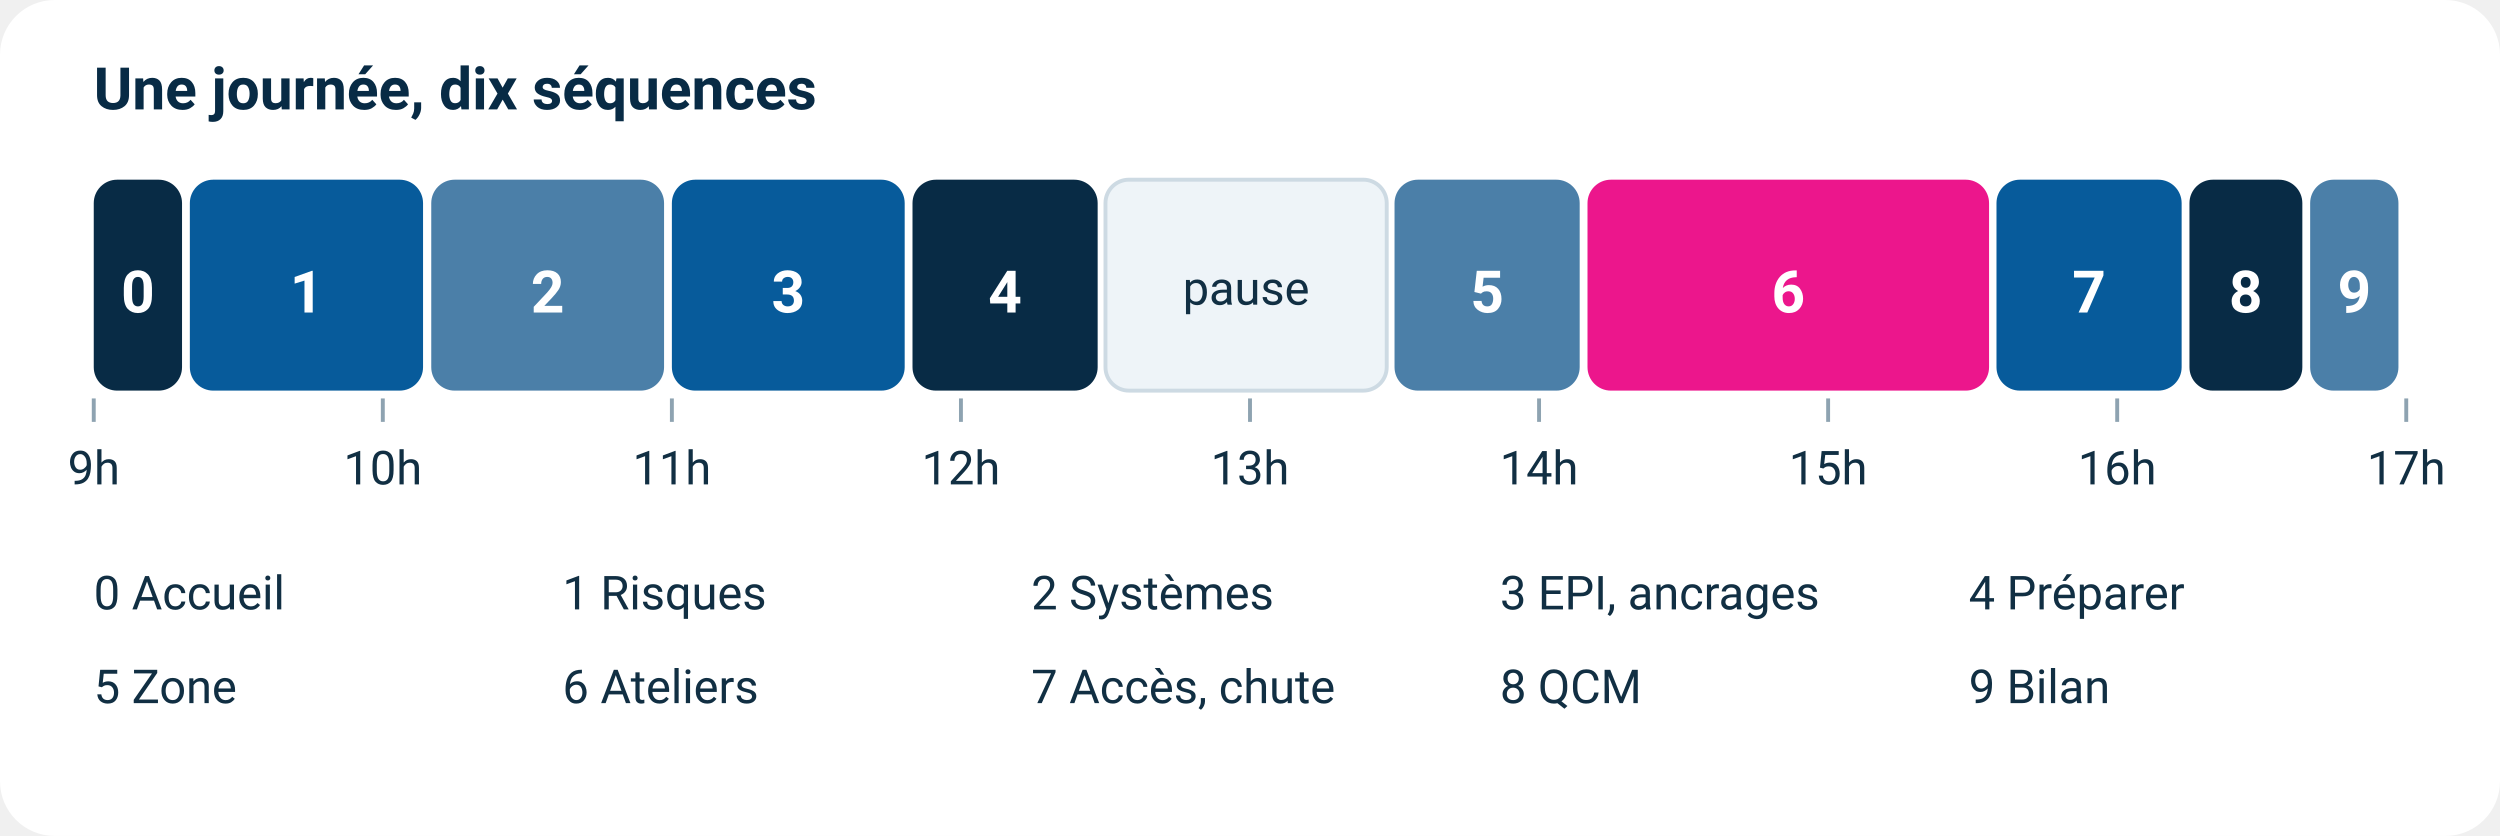
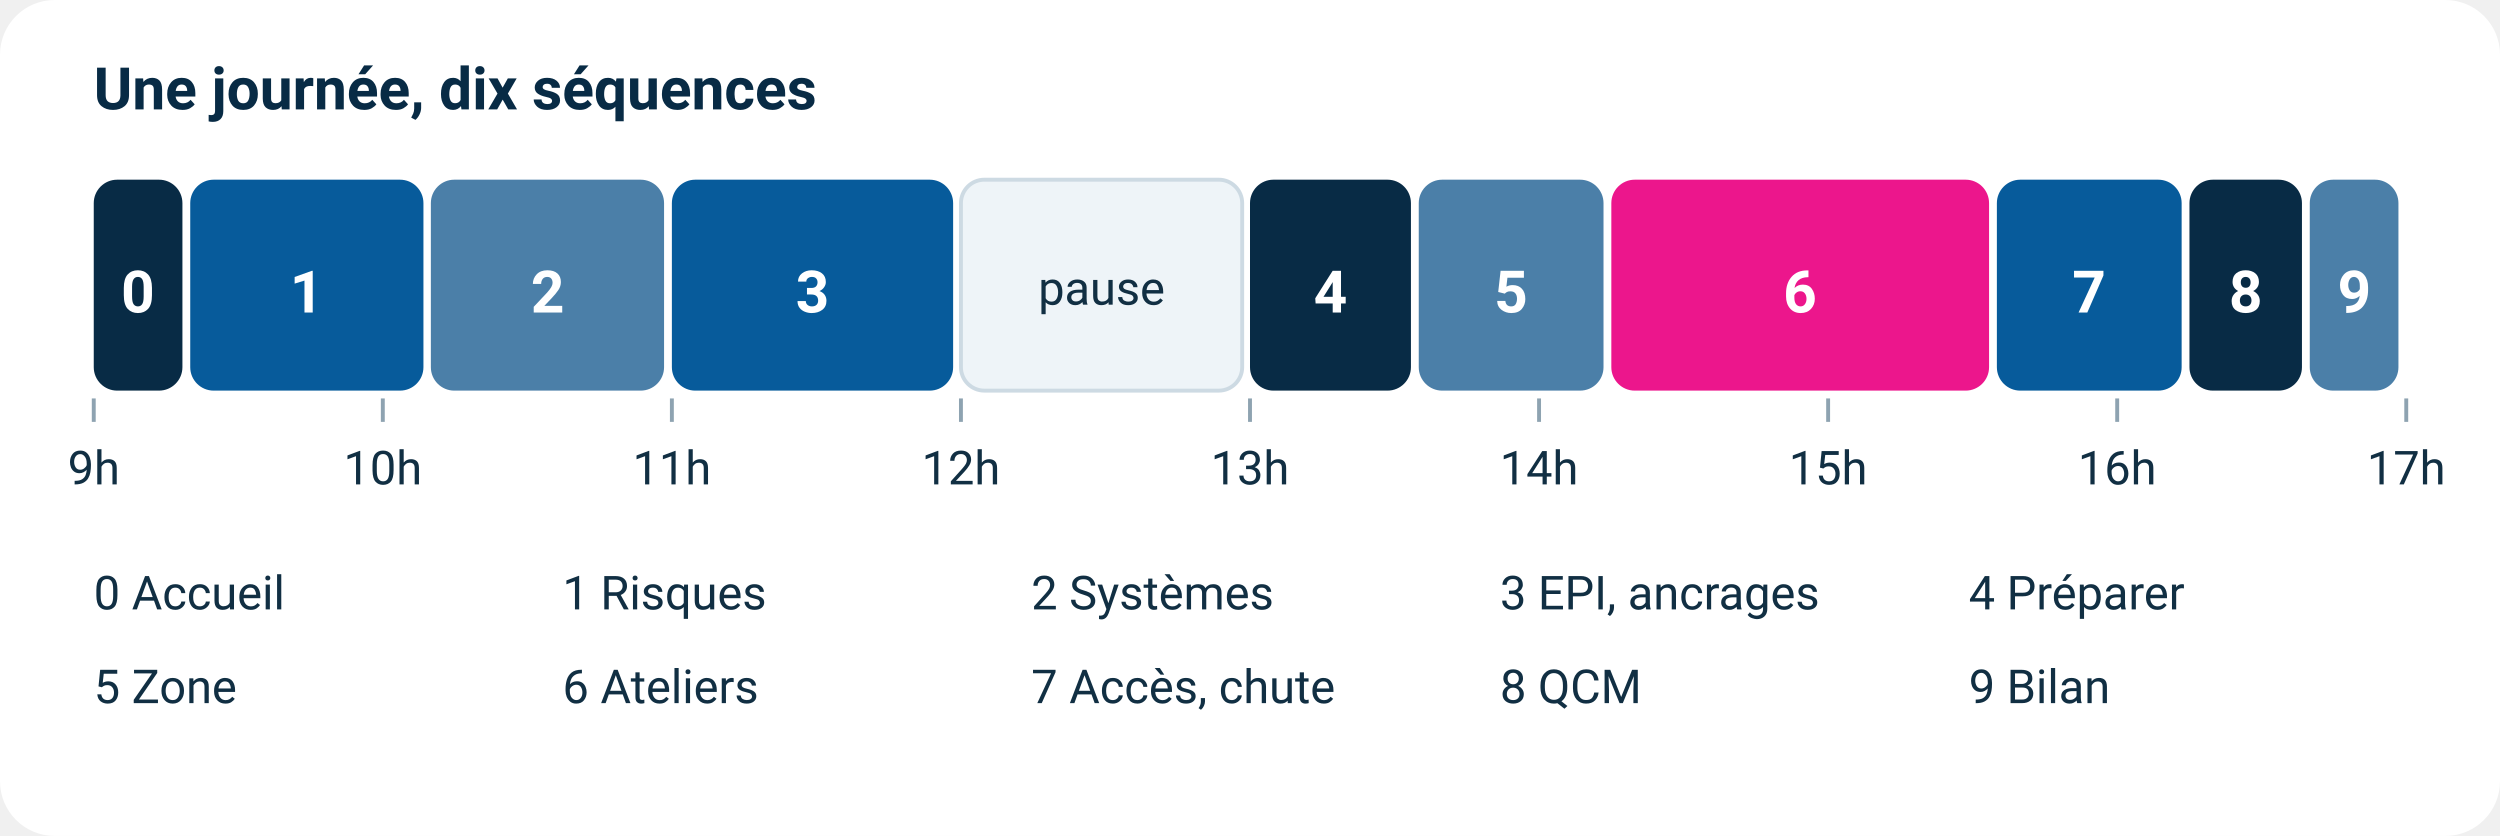
<svg xmlns="http://www.w3.org/2000/svg" viewBox="0 0 640 214" role="img" aria-labelledby="t">
  <style>text{font-family:system-ui,-apple-system,"Segoe UI",Roboto,Arial,sans-serif;fill:#112f43}.b{font-weight:700}.w{fill:#fff}.s{font-size:13px}.xs{font-size:12px}.m{font-size:15px}.l{font-size:18px}.n{fill:#082b45}.red{fill:#b3261e}.grn{fill:#147a51}</style>
  <rect width="100%" height="100%" rx="14" fill="#fff" />
  <text x="24" y="28" class="m b n">Une journée, dix séquences</text>
-   <rect x="24.0" y="46" width="22.6" height="54" rx="6" fill="#082b45" />
+   <rect x="24.0" y="46" width="22.7" height="54" rx="6" fill="#082b45" />
  <text x="35.3" y="80" text-anchor="middle" class="m b w">0</text>
-   <rect x="48.6" y="46" width="59.7" height="54" rx="6" fill="#075b9b" />
+   <rect x="48.7" y="46" width="59.7" height="54" rx="6" fill="#075b9b" />
  <text x="78.5" y="80" text-anchor="middle" class="m b w">1</text>
-   <rect x="110.4" y="46" width="59.6" height="54" rx="6" fill="#4b7fa8" />
+   <rect x="110.3" y="46" width="59.7" height="54" rx="6" fill="#4b7fa8" />
  <text x="140.2" y="80" text-anchor="middle" class="m b w">2</text>
-   <rect x="172.0" y="46" width="59.6" height="54" rx="6" fill="#075b9b" />
-   <text x="201.8" y="80" text-anchor="middle" class="m b w">3</text>
-   <rect x="233.6" y="46" width="47.4" height="54" rx="6" fill="#082b45" />
-   <text x="257.3" y="80" text-anchor="middle" class="m b w">4</text>
-   <rect x="357.0" y="46" width="47.4" height="54" rx="6" fill="#4b7fa8" />
-   <text x="380.7" y="80" text-anchor="middle" class="m b w">5</text>
-   <rect x="406.4" y="46" width="102.8" height="54" rx="6" fill="#ec168c" />
-   <text x="457.8" y="80" text-anchor="middle" class="m b w">6</text>
-   <rect x="511.1" y="46" width="47.4" height="54" rx="6" fill="#075b9b" />
+   <rect x="172.0" y="46" width="72.0" height="54" rx="6" fill="#075b9b" />
+   <text x="208.0" y="80" text-anchor="middle" class="m b w">3</text>
+   <rect x="320.0" y="46" width="41.2" height="54" rx="6" fill="#082b45" />
+   <text x="340.6" y="80" text-anchor="middle" class="m b w">4</text>
+   <rect x="363.2" y="46" width="47.3" height="54" rx="6" fill="#4b7fa8" />
+   <text x="386.8" y="80" text-anchor="middle" class="m b w">5</text>
+   <rect x="412.5" y="46" width="96.7" height="54" rx="6" fill="#ec168c" />
+   <text x="460.8" y="80" text-anchor="middle" class="m b w">6</text>
+   <rect x="511.2" y="46" width="47.3" height="54" rx="6" fill="#075b9b" />
  <text x="534.8" y="80" text-anchor="middle" class="m b w">7</text>
-   <rect x="560.5" y="46" width="28.9" height="54" rx="6" fill="#082b45" />
+   <rect x="560.5" y="46" width="28.8" height="54" rx="6" fill="#082b45" />
  <text x="574.9" y="80" text-anchor="middle" class="m b w">8</text>
-   <rect x="591.4" y="46" width="22.6" height="54" rx="6" fill="#4b7fa8" />
+   <rect x="591.3" y="46" width="22.7" height="54" rx="6" fill="#4b7fa8" />
  <text x="602.7" y="80" text-anchor="middle" class="m b w">9</text>
-   <rect x="283.0" y="46" width="72.0" height="54" rx="6" fill="#eef4f8" stroke="#cddae3" />
-   <text x="319.0" y="78" text-anchor="middle" class="xs">pause</text>
+   <rect x="246.0" y="46" width="72.0" height="54" rx="6" fill="#eef4f8" stroke="#cddae3" />
+   <text x="282.0" y="78" text-anchor="middle" class="xs">pause</text>
  <path d="M24.0 102 v6" stroke="#8ea3b1" />
  <text x="24.0" y="124" text-anchor="middle" class="xs">9h</text>
  <path d="M98.0 102 v6" stroke="#8ea3b1" />
  <text x="98.0" y="124" text-anchor="middle" class="xs">10h</text>
  <path d="M172.0 102 v6" stroke="#8ea3b1" />
  <text x="172.0" y="124" text-anchor="middle" class="xs">11h</text>
  <path d="M246.0 102 v6" stroke="#8ea3b1" />
  <text x="246.0" y="124" text-anchor="middle" class="xs">12h</text>
  <path d="M320.0 102 v6" stroke="#8ea3b1" />
  <text x="320.0" y="124" text-anchor="middle" class="xs">13h</text>
  <path d="M394.0 102 v6" stroke="#8ea3b1" />
  <text x="394.0" y="124" text-anchor="middle" class="xs">14h</text>
  <path d="M468.0 102 v6" stroke="#8ea3b1" />
  <text x="468.0" y="124" text-anchor="middle" class="xs">15h</text>
  <path d="M542.0 102 v6" stroke="#8ea3b1" />
  <text x="542.0" y="124" text-anchor="middle" class="xs">16h</text>
  <path d="M616.0 102 v6" stroke="#8ea3b1" />
  <text x="616.0" y="124" text-anchor="middle" class="xs">17h</text>
  <text x="24" y="156" class="xs">0 Accueil</text>
  <text x="144" y="156" class="xs">1 Risques</text>
  <text x="264" y="156" class="xs">2 Systèmes</text>
  <text x="384" y="156" class="xs">3 EPI, ancrages</text>
  <text x="504" y="156" class="xs">4 Préparer</text>
  <text x="24" y="180" class="xs">5 Zone</text>
  <text x="144" y="180" class="xs">6 Ateliers</text>
  <text x="264" y="180" class="xs">7 Accès, chute</text>
  <text x="384" y="180" class="xs">8 QCM</text>
  <text x="504" y="180" class="xs">9 Bilan</text>
</svg>
